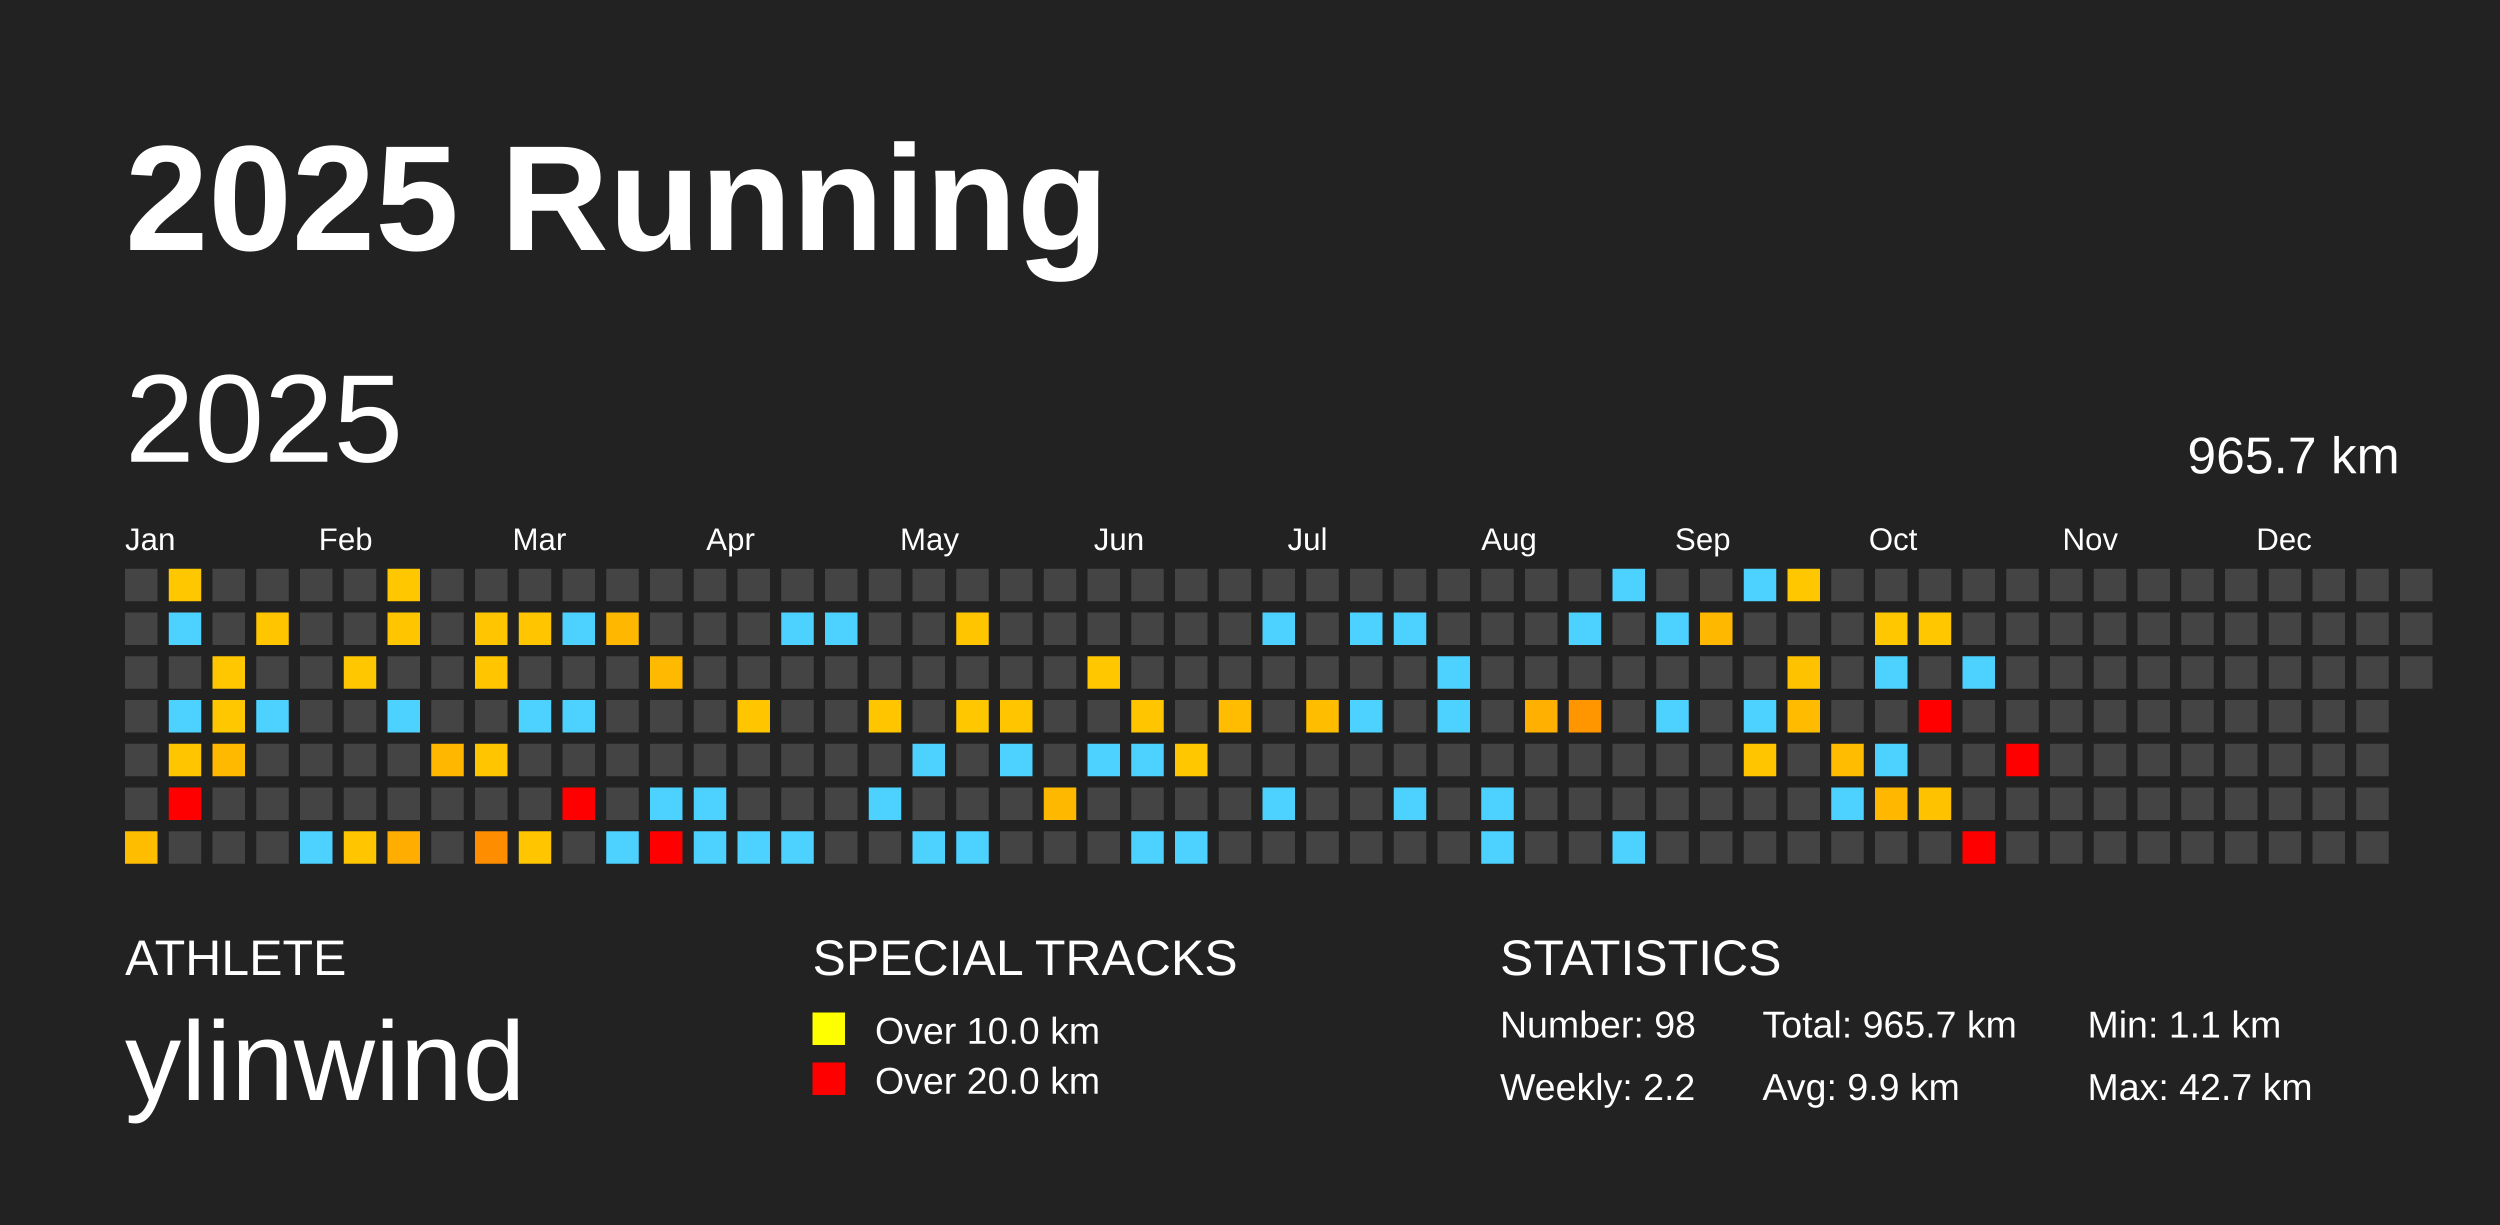
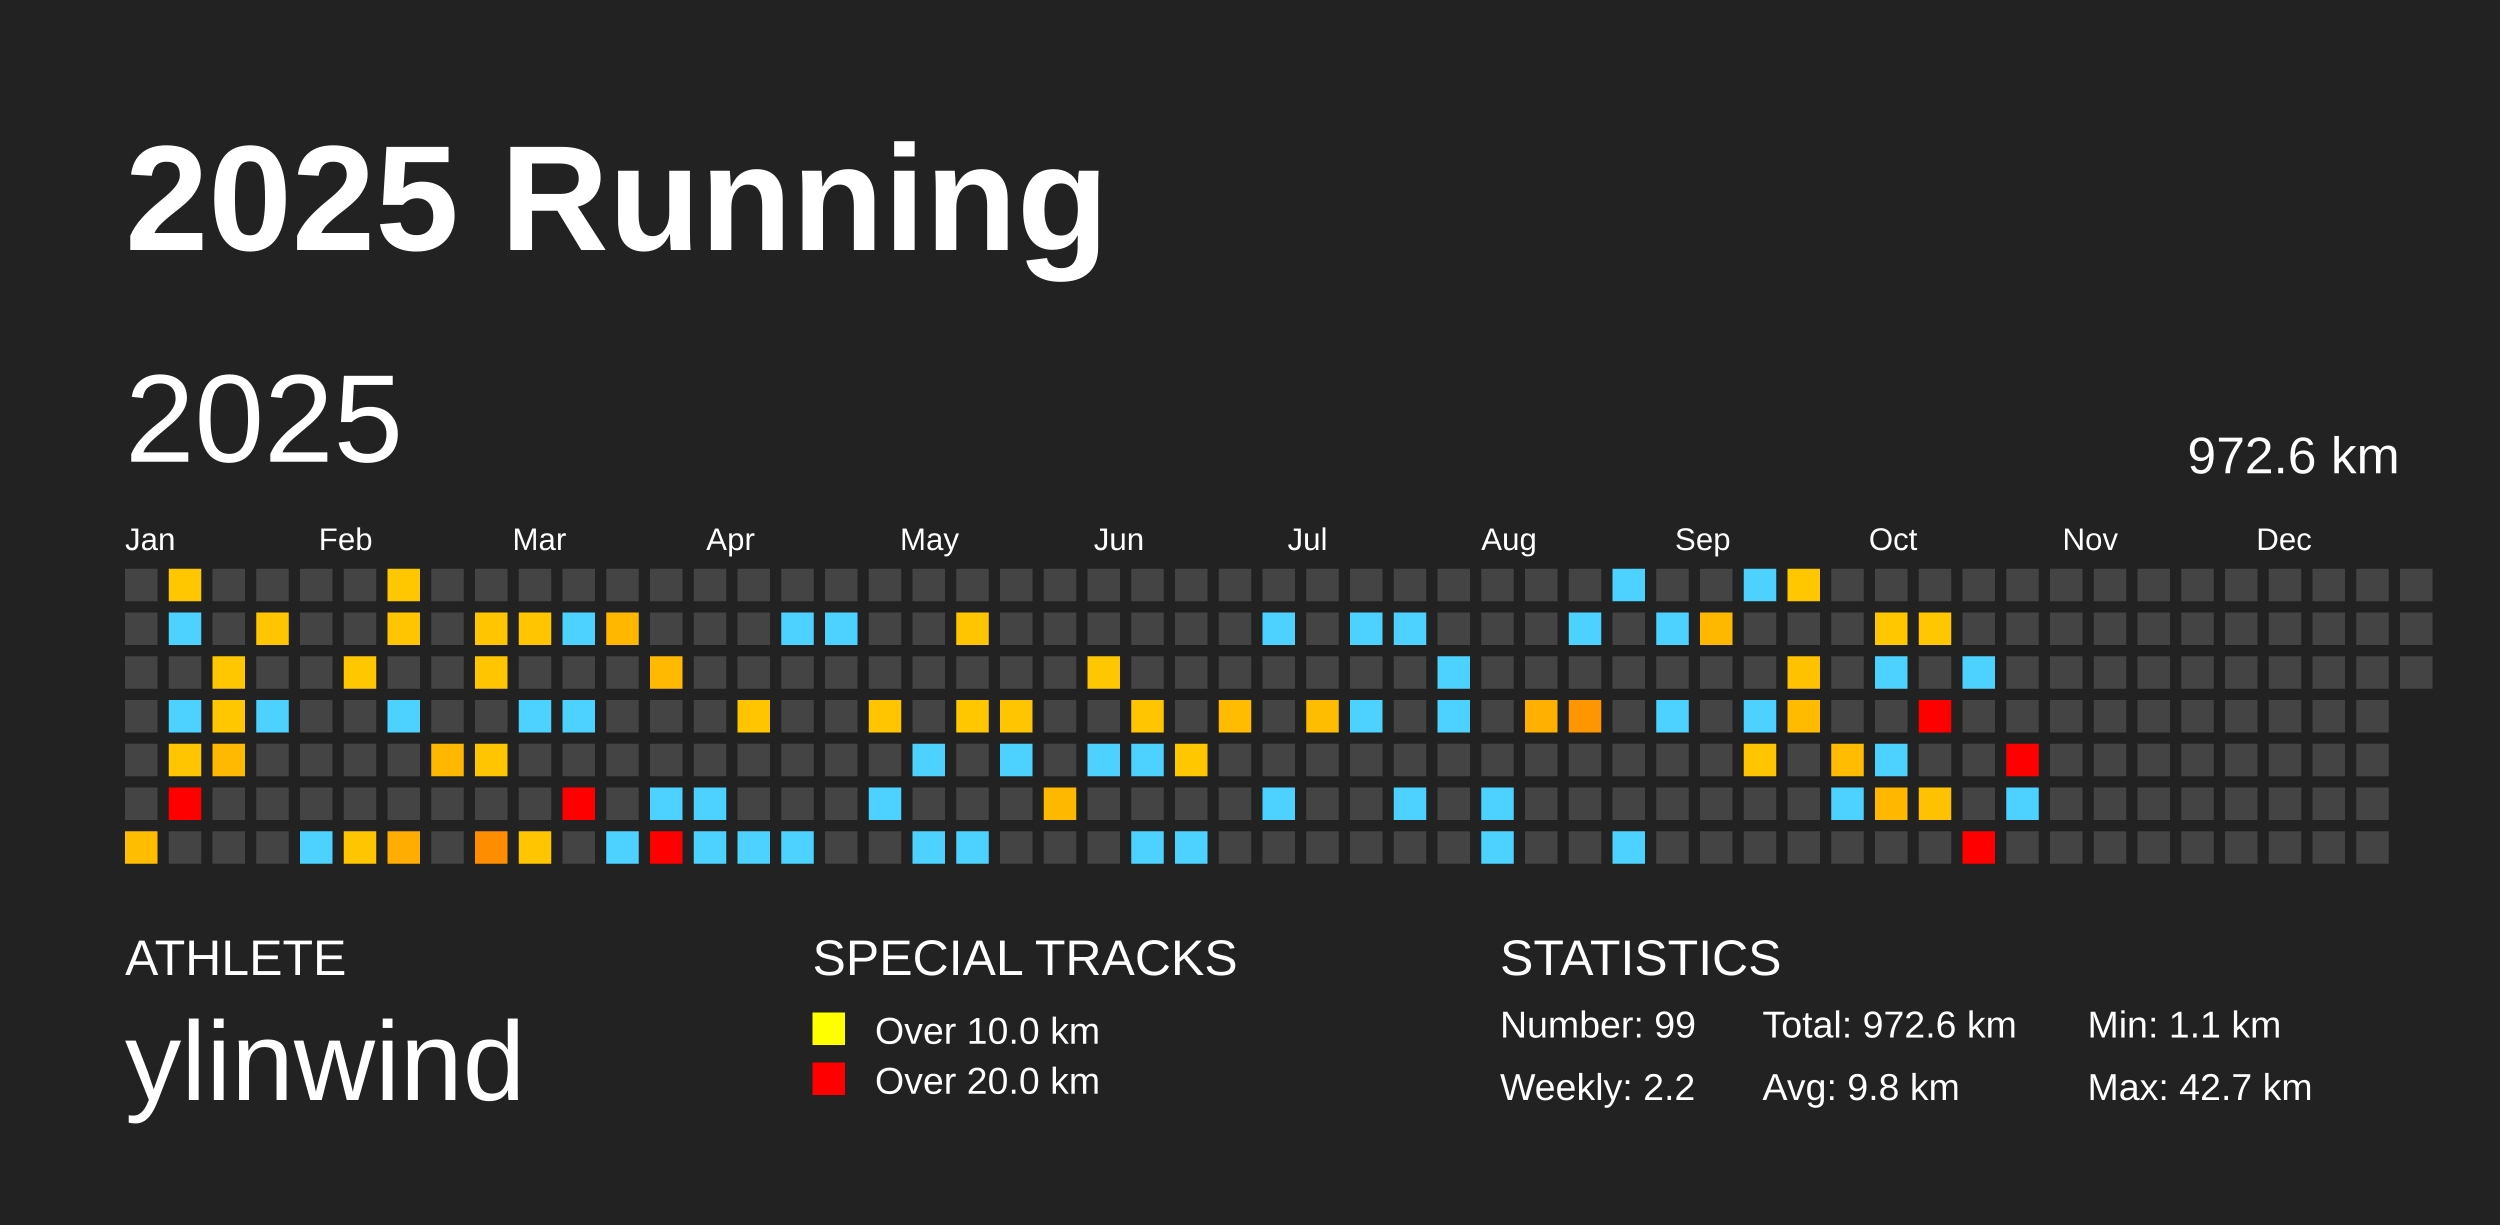
<svg xmlns="http://www.w3.org/2000/svg" baseProfile="full" height="98mm" version="1.1" viewBox="0,0,200,98" width="200mm">
  <defs />
  <rect fill="#222222" height="98" width="200" x="0" y="0" />
  <text fill="#FFFFFF" style="font-size:12px; font-family:Arial; font-weight:bold;" x="10" y="20">2025 Running</text>
  <text fill="#FFFFFF" style="font-size:4px; font-family:Arial" x="10" y="78">ATHLETE</text>
  <text fill="#FFFFFF" style="font-size:9px; font-family:Arial" x="10" y="88">ylinwind</text>
  <text fill="#FFFFFF" style="font-size:4px; font-family:Arial" x="65" y="78">SPECIAL TRACKS</text>
  <rect fill="yellow" height="2.6" width="2.6" x="65" y="81" />
  <text fill="#FFFFFF" style="font-size:3px; font-family:Arial" x="70" y="83.5">Over 10.0 km</text>
  <rect fill="red" height="2.6" width="2.6" x="65" y="85" />
  <text fill="#FFFFFF" style="font-size:3px; font-family:Arial" x="70" y="87.5">Over 20.0 km</text>
  <text fill="#FFFFFF" style="font-size:4px; font-family:Arial" x="120" y="78">STATISTICS</text>
-   <text fill="#FFFFFF" style="font-size:3px; font-family:Arial" x="120" y="83">Number: 98</text>
+   <text fill="#FFFFFF" style="font-size:3px; font-family:Arial" x="120" y="83">Number: 99</text>
  <text fill="#FFFFFF" style="font-size:3px; font-family:Arial" x="120" y="88">Weekly: 2.2</text>
-   <text fill="#FFFFFF" style="font-size:3px; font-family:Arial" x="141" y="83">Total: 965.7 km</text>
-   <text fill="#FFFFFF" style="font-size:3px; font-family:Arial" x="141" y="88">Avg: 9.9 km</text>
+   <text fill="#FFFFFF" style="font-size:3px; font-family:Arial" x="141" y="83">Total: 972.6 km</text>
+   <text fill="#FFFFFF" style="font-size:3px; font-family:Arial" x="141" y="88">Avg: 9.8 km</text>
  <text fill="#FFFFFF" style="font-size:3px; font-family:Arial" x="167" y="83">Min: 1.1 km</text>
  <text fill="#FFFFFF" style="font-size:3px; font-family:Arial" x="167" y="88">Max: 42.7 km</text>
  <text dominant-baseline="hanging" fill="#FFFFFF" style="font-size:10.0px; font-family:Arial;" x="10" y="30">2025</text>
-   <text dominant-baseline="hanging" fill="#FFFFFF" style="font-size:4.125px; font-family:Arial;" x="175" y="35">965.7 km</text>
+   <text dominant-baseline="hanging" fill="#FFFFFF" style="font-size:4.125px; font-family:Arial;" x="175" y="35">972.6 km</text>
  <text fill="#FFFFFF" style="font-size:2.5px; font-family:Arial" x="10.0" y="44">Jan</text>
  <text fill="#FFFFFF" style="font-size:2.5px; font-family:Arial" x="25.5" y="44">Feb</text>
  <text fill="#FFFFFF" style="font-size:2.5px; font-family:Arial" x="41.0" y="44">Mar</text>
  <text fill="#FFFFFF" style="font-size:2.5px; font-family:Arial" x="56.5" y="44">Apr</text>
  <text fill="#FFFFFF" style="font-size:2.5px; font-family:Arial" x="72.0" y="44">May</text>
  <text fill="#FFFFFF" style="font-size:2.5px; font-family:Arial" x="87.5" y="44">Jun</text>
  <text fill="#FFFFFF" style="font-size:2.5px; font-family:Arial" x="103.0" y="44">Jul</text>
  <text fill="#FFFFFF" style="font-size:2.5px; font-family:Arial" x="118.5" y="44">Aug</text>
  <text fill="#FFFFFF" style="font-size:2.5px; font-family:Arial" x="134.0" y="44">Sep</text>
  <text fill="#FFFFFF" style="font-size:2.5px; font-family:Arial" x="149.5" y="44">Oct</text>
  <text fill="#FFFFFF" style="font-size:2.5px; font-family:Arial" x="165.0" y="44">Nov</text>
  <text fill="#FFFFFF" style="font-size:2.5px; font-family:Arial" x="180.5" y="44">Dec</text>
  <rect fill="#444444" height="2.6" width="2.6" x="10.0" y="45.5" />
  <rect fill="#444444" height="2.6" width="2.6" x="10.0" y="49.0" />
  <rect fill="#444444" height="2.6" width="2.6" x="10.0" y="52.5" />
  <rect fill="#444444" height="2.6" width="2.6" x="10.0" y="56.0" />
  <rect fill="#444444" height="2.6" width="2.6" x="10.0" y="59.5" />
  <rect fill="#444444" height="2.6" width="2.6" x="10.0" y="63.0" />
  <rect fill="#ffbd00" height="2.6" width="2.6" x="10.0" y="66.5" />
  <rect fill="#ffc700" height="2.6" width="2.6" x="13.5" y="45.5" />
  <rect fill="#4dd2ff" height="2.6" width="2.6" x="13.5" y="49.0" />
  <rect fill="#444444" height="2.6" width="2.6" x="13.5" y="52.5" />
  <rect fill="#4dd2ff" height="2.6" width="2.6" x="13.5" y="56.0" />
  <rect fill="#ffc600" height="2.6" width="2.6" x="13.5" y="59.5" />
  <rect fill="red" height="2.6" width="2.6" x="13.5" y="63.0" />
  <rect fill="#444444" height="2.6" width="2.6" x="13.5" y="66.5" />
  <rect fill="#444444" height="2.6" width="2.6" x="17.0" y="45.5" />
  <rect fill="#444444" height="2.6" width="2.6" x="17.0" y="49.0" />
  <rect fill="#ffc700" height="2.6" width="2.6" x="17.0" y="52.5" />
  <rect fill="#ffc700" height="2.6" width="2.6" x="17.0" y="56.0" />
  <rect fill="#ffba00" height="2.6" width="2.6" x="17.0" y="59.5" />
  <rect fill="#444444" height="2.6" width="2.6" x="17.0" y="63.0" />
  <rect fill="#444444" height="2.6" width="2.6" x="17.0" y="66.5" />
  <rect fill="#444444" height="2.6" width="2.6" x="20.5" y="45.5" />
  <rect fill="#ffc600" height="2.6" width="2.6" x="20.5" y="49.0" />
  <rect fill="#444444" height="2.6" width="2.6" x="20.5" y="52.5" />
  <rect fill="#4dd2ff" height="2.6" width="2.6" x="20.5" y="56.0" />
  <rect fill="#444444" height="2.6" width="2.6" x="20.5" y="59.5" />
  <rect fill="#444444" height="2.6" width="2.6" x="20.5" y="63.0" />
  <rect fill="#444444" height="2.6" width="2.6" x="20.5" y="66.5" />
  <rect fill="#444444" height="2.6" width="2.6" x="24.0" y="45.5" />
  <rect fill="#444444" height="2.6" width="2.6" x="24.0" y="49.0" />
  <rect fill="#444444" height="2.6" width="2.6" x="24.0" y="52.5" />
  <rect fill="#444444" height="2.6" width="2.6" x="24.0" y="56.0" />
  <rect fill="#444444" height="2.6" width="2.6" x="24.0" y="59.5" />
  <rect fill="#444444" height="2.6" width="2.6" x="24.0" y="63.0" />
  <rect fill="#4dd2ff" height="2.6" width="2.6" x="24.0" y="66.5" />
  <rect fill="#444444" height="2.6" width="2.6" x="27.5" y="45.5" />
  <rect fill="#444444" height="2.6" width="2.6" x="27.5" y="49.0" />
  <rect fill="#ffc700" height="2.6" width="2.6" x="27.5" y="52.5" />
  <rect fill="#444444" height="2.6" width="2.6" x="27.5" y="56.0" />
  <rect fill="#444444" height="2.6" width="2.6" x="27.5" y="59.5" />
  <rect fill="#444444" height="2.6" width="2.6" x="27.5" y="63.0" />
  <rect fill="#ffc600" height="2.6" width="2.6" x="27.5" y="66.5" />
  <rect fill="#ffc700" height="2.6" width="2.6" x="31.0" y="45.5" />
  <rect fill="#ffc600" height="2.6" width="2.6" x="31.0" y="49.0" />
  <rect fill="#444444" height="2.6" width="2.6" x="31.0" y="52.5" />
  <rect fill="#4dd2ff" height="2.6" width="2.6" x="31.0" y="56.0" />
  <rect fill="#444444" height="2.6" width="2.6" x="31.0" y="59.5" />
  <rect fill="#444444" height="2.6" width="2.6" x="31.0" y="63.0" />
  <rect fill="#ffad00" height="2.6" width="2.6" x="31.0" y="66.5" />
  <rect fill="#444444" height="2.6" width="2.6" x="34.5" y="45.5" />
  <rect fill="#444444" height="2.6" width="2.6" x="34.5" y="49.0" />
  <rect fill="#444444" height="2.6" width="2.6" x="34.5" y="52.5" />
  <rect fill="#444444" height="2.6" width="2.6" x="34.5" y="56.0" />
  <rect fill="#ffb700" height="2.6" width="2.6" x="34.5" y="59.5" />
  <rect fill="#444444" height="2.6" width="2.6" x="34.5" y="63.0" />
  <rect fill="#444444" height="2.6" width="2.6" x="34.5" y="66.5" />
  <rect fill="#444444" height="2.6" width="2.6" x="38.0" y="45.5" />
  <rect fill="#ffc500" height="2.6" width="2.6" x="38.0" y="49.0" />
  <rect fill="#ffc600" height="2.6" width="2.6" x="38.0" y="52.5" />
  <rect fill="#444444" height="2.6" width="2.6" x="38.0" y="56.0" />
  <rect fill="#ffc600" height="2.6" width="2.6" x="38.0" y="59.5" />
  <rect fill="#444444" height="2.6" width="2.6" x="38.0" y="63.0" />
  <rect fill="#ff8d00" height="2.6" width="2.6" x="38.0" y="66.5" />
  <rect fill="#444444" height="2.6" width="2.6" x="41.5" y="45.5" />
  <rect fill="#ffc600" height="2.6" width="2.6" x="41.5" y="49.0" />
  <rect fill="#444444" height="2.6" width="2.6" x="41.5" y="52.5" />
  <rect fill="#4dd2ff" height="2.6" width="2.6" x="41.5" y="56.0" />
  <rect fill="#444444" height="2.6" width="2.6" x="41.5" y="59.5" />
  <rect fill="#444444" height="2.6" width="2.6" x="41.5" y="63.0" />
  <rect fill="#ffc600" height="2.6" width="2.6" x="41.5" y="66.5" />
  <rect fill="#444444" height="2.6" width="2.6" x="45.0" y="45.5" />
  <rect fill="#4dd2ff" height="2.6" width="2.6" x="45.0" y="49.0" />
  <rect fill="#444444" height="2.6" width="2.6" x="45.0" y="52.5" />
  <rect fill="#4dd2ff" height="2.6" width="2.6" x="45.0" y="56.0" />
  <rect fill="#444444" height="2.6" width="2.6" x="45.0" y="59.5" />
  <rect fill="red" height="2.6" width="2.6" x="45.0" y="63.0" />
  <rect fill="#444444" height="2.6" width="2.6" x="45.0" y="66.5" />
  <rect fill="#444444" height="2.6" width="2.6" x="48.5" y="45.5" />
  <rect fill="#ffb700" height="2.6" width="2.6" x="48.5" y="49.0" />
  <rect fill="#444444" height="2.6" width="2.6" x="48.5" y="52.5" />
  <rect fill="#444444" height="2.6" width="2.6" x="48.5" y="56.0" />
  <rect fill="#444444" height="2.6" width="2.6" x="48.5" y="59.5" />
  <rect fill="#444444" height="2.6" width="2.6" x="48.5" y="63.0" />
  <rect fill="#4dd2ff" height="2.6" width="2.6" x="48.5" y="66.5" />
  <rect fill="#444444" height="2.6" width="2.6" x="52.0" y="45.5" />
  <rect fill="#444444" height="2.6" width="2.6" x="52.0" y="49.0" />
  <rect fill="#ffb900" height="2.6" width="2.6" x="52.0" y="52.5" />
  <rect fill="#444444" height="2.6" width="2.6" x="52.0" y="56.0" />
  <rect fill="#444444" height="2.6" width="2.6" x="52.0" y="59.5" />
  <rect fill="#4dd2ff" height="2.6" width="2.6" x="52.0" y="63.0" />
  <rect fill="red" height="2.6" width="2.6" x="52.0" y="66.5" />
  <rect fill="#444444" height="2.6" width="2.6" x="55.5" y="45.5" />
  <rect fill="#444444" height="2.6" width="2.6" x="55.5" y="49.0" />
  <rect fill="#444444" height="2.6" width="2.6" x="55.5" y="52.5" />
  <rect fill="#444444" height="2.6" width="2.6" x="55.5" y="56.0" />
  <rect fill="#444444" height="2.6" width="2.6" x="55.5" y="59.5" />
  <rect fill="#4dd2ff" height="2.6" width="2.6" x="55.5" y="63.0" />
  <rect fill="#4dd2ff" height="2.6" width="2.6" x="55.5" y="66.5" />
  <rect fill="#444444" height="2.6" width="2.6" x="59.0" y="45.5" />
  <rect fill="#444444" height="2.6" width="2.6" x="59.0" y="49.0" />
  <rect fill="#444444" height="2.6" width="2.6" x="59.0" y="52.5" />
  <rect fill="#ffc600" height="2.6" width="2.6" x="59.0" y="56.0" />
  <rect fill="#444444" height="2.6" width="2.6" x="59.0" y="59.5" />
  <rect fill="#444444" height="2.6" width="2.6" x="59.0" y="63.0" />
  <rect fill="#4dd2ff" height="2.6" width="2.6" x="59.0" y="66.5" />
  <rect fill="#444444" height="2.6" width="2.6" x="62.5" y="45.5" />
  <rect fill="#4dd2ff" height="2.6" width="2.6" x="62.5" y="49.0" />
  <rect fill="#444444" height="2.6" width="2.6" x="62.5" y="52.5" />
  <rect fill="#444444" height="2.6" width="2.6" x="62.5" y="56.0" />
  <rect fill="#444444" height="2.6" width="2.6" x="62.5" y="59.5" />
  <rect fill="#444444" height="2.6" width="2.6" x="62.5" y="63.0" />
  <rect fill="#4dd2ff" height="2.6" width="2.6" x="62.5" y="66.5" />
  <rect fill="#444444" height="2.6" width="2.6" x="66.0" y="45.5" />
  <rect fill="#4dd2ff" height="2.6" width="2.6" x="66.0" y="49.0" />
  <rect fill="#444444" height="2.6" width="2.6" x="66.0" y="52.5" />
  <rect fill="#444444" height="2.6" width="2.6" x="66.0" y="56.0" />
  <rect fill="#444444" height="2.6" width="2.6" x="66.0" y="59.5" />
  <rect fill="#444444" height="2.6" width="2.6" x="66.0" y="63.0" />
  <rect fill="#444444" height="2.6" width="2.6" x="66.0" y="66.5" />
  <rect fill="#444444" height="2.6" width="2.6" x="69.5" y="45.5" />
  <rect fill="#444444" height="2.6" width="2.6" x="69.5" y="49.0" />
  <rect fill="#444444" height="2.6" width="2.6" x="69.5" y="52.5" />
  <rect fill="#ffc600" height="2.6" width="2.6" x="69.5" y="56.0" />
  <rect fill="#444444" height="2.6" width="2.6" x="69.5" y="59.5" />
  <rect fill="#4dd2ff" height="2.6" width="2.6" x="69.5" y="63.0" />
  <rect fill="#444444" height="2.6" width="2.6" x="69.5" y="66.5" />
  <rect fill="#444444" height="2.6" width="2.6" x="73.0" y="45.5" />
  <rect fill="#444444" height="2.6" width="2.6" x="73.0" y="49.0" />
  <rect fill="#444444" height="2.6" width="2.6" x="73.0" y="52.5" />
  <rect fill="#444444" height="2.6" width="2.6" x="73.0" y="56.0" />
  <rect fill="#4dd2ff" height="2.6" width="2.6" x="73.0" y="59.5" />
  <rect fill="#444444" height="2.6" width="2.6" x="73.0" y="63.0" />
  <rect fill="#4dd2ff" height="2.6" width="2.6" x="73.0" y="66.5" />
  <rect fill="#444444" height="2.6" width="2.6" x="76.5" y="45.5" />
  <rect fill="#ffc600" height="2.6" width="2.6" x="76.5" y="49.0" />
  <rect fill="#444444" height="2.6" width="2.6" x="76.5" y="52.5" />
  <rect fill="#ffc700" height="2.6" width="2.6" x="76.5" y="56.0" />
  <rect fill="#444444" height="2.6" width="2.6" x="76.5" y="59.5" />
  <rect fill="#444444" height="2.6" width="2.6" x="76.5" y="63.0" />
  <rect fill="#4dd2ff" height="2.6" width="2.6" x="76.5" y="66.5" />
  <rect fill="#444444" height="2.6" width="2.6" x="80.0" y="45.5" />
  <rect fill="#444444" height="2.6" width="2.6" x="80.0" y="49.0" />
  <rect fill="#444444" height="2.6" width="2.6" x="80.0" y="52.5" />
  <rect fill="#ffc600" height="2.6" width="2.6" x="80.0" y="56.0" />
  <rect fill="#4dd2ff" height="2.6" width="2.6" x="80.0" y="59.5" />
  <rect fill="#444444" height="2.6" width="2.6" x="80.0" y="63.0" />
  <rect fill="#444444" height="2.6" width="2.6" x="80.0" y="66.5" />
  <rect fill="#444444" height="2.6" width="2.6" x="83.5" y="45.5" />
  <rect fill="#444444" height="2.6" width="2.6" x="83.5" y="49.0" />
  <rect fill="#444444" height="2.6" width="2.6" x="83.5" y="52.5" />
  <rect fill="#444444" height="2.6" width="2.6" x="83.5" y="56.0" />
  <rect fill="#444444" height="2.6" width="2.6" x="83.5" y="59.5" />
  <rect fill="#ffb800" height="2.6" width="2.6" x="83.5" y="63.0" />
  <rect fill="#444444" height="2.6" width="2.6" x="83.5" y="66.5" />
  <rect fill="#444444" height="2.6" width="2.6" x="87.0" y="45.5" />
  <rect fill="#444444" height="2.6" width="2.6" x="87.0" y="49.0" />
  <rect fill="#ffc700" height="2.6" width="2.6" x="87.0" y="52.5" />
  <rect fill="#444444" height="2.6" width="2.6" x="87.0" y="56.0" />
  <rect fill="#4dd2ff" height="2.6" width="2.6" x="87.0" y="59.5" />
  <rect fill="#444444" height="2.6" width="2.6" x="87.0" y="63.0" />
  <rect fill="#444444" height="2.6" width="2.6" x="87.0" y="66.5" />
  <rect fill="#444444" height="2.6" width="2.6" x="90.5" y="45.5" />
  <rect fill="#444444" height="2.6" width="2.6" x="90.5" y="49.0" />
  <rect fill="#444444" height="2.6" width="2.6" x="90.5" y="52.5" />
  <rect fill="#ffc600" height="2.6" width="2.6" x="90.5" y="56.0" />
  <rect fill="#4dd2ff" height="2.6" width="2.6" x="90.5" y="59.5" />
  <rect fill="#444444" height="2.6" width="2.6" x="90.5" y="63.0" />
  <rect fill="#4dd2ff" height="2.6" width="2.6" x="90.5" y="66.5" />
  <rect fill="#444444" height="2.6" width="2.6" x="94.0" y="45.5" />
  <rect fill="#444444" height="2.6" width="2.6" x="94.0" y="49.0" />
  <rect fill="#444444" height="2.6" width="2.6" x="94.0" y="52.5" />
  <rect fill="#444444" height="2.6" width="2.6" x="94.0" y="56.0" />
  <rect fill="#ffc700" height="2.6" width="2.6" x="94.0" y="59.5" />
  <rect fill="#444444" height="2.6" width="2.6" x="94.0" y="63.0" />
  <rect fill="#4dd2ff" height="2.6" width="2.6" x="94.0" y="66.5" />
  <rect fill="#444444" height="2.6" width="2.6" x="97.5" y="45.5" />
  <rect fill="#444444" height="2.6" width="2.6" x="97.5" y="49.0" />
  <rect fill="#444444" height="2.6" width="2.6" x="97.5" y="52.5" />
  <rect fill="#ffbc00" height="2.6" width="2.6" x="97.5" y="56.0" />
  <rect fill="#444444" height="2.6" width="2.6" x="97.5" y="59.5" />
  <rect fill="#444444" height="2.6" width="2.6" x="97.5" y="63.0" />
  <rect fill="#444444" height="2.6" width="2.6" x="97.5" y="66.5" />
  <rect fill="#444444" height="2.6" width="2.6" x="101.0" y="45.5" />
  <rect fill="#4dd2ff" height="2.6" width="2.6" x="101.0" y="49.0" />
  <rect fill="#444444" height="2.6" width="2.6" x="101.0" y="52.5" />
  <rect fill="#444444" height="2.6" width="2.6" x="101.0" y="56.0" />
  <rect fill="#444444" height="2.6" width="2.6" x="101.0" y="59.5" />
  <rect fill="#4dd2ff" height="2.6" width="2.6" x="101.0" y="63.0" />
  <rect fill="#444444" height="2.6" width="2.6" x="101.0" y="66.5" />
  <rect fill="#444444" height="2.6" width="2.6" x="104.5" y="45.5" />
  <rect fill="#444444" height="2.6" width="2.6" x="104.5" y="49.0" />
  <rect fill="#444444" height="2.6" width="2.6" x="104.5" y="52.5" />
  <rect fill="#ffbd00" height="2.6" width="2.6" x="104.5" y="56.0" />
  <rect fill="#444444" height="2.6" width="2.6" x="104.5" y="59.5" />
  <rect fill="#444444" height="2.6" width="2.6" x="104.5" y="63.0" />
  <rect fill="#444444" height="2.6" width="2.6" x="104.5" y="66.5" />
  <rect fill="#444444" height="2.6" width="2.6" x="108.0" y="45.5" />
  <rect fill="#4dd2ff" height="2.6" width="2.6" x="108.0" y="49.0" />
  <rect fill="#444444" height="2.6" width="2.6" x="108.0" y="52.5" />
  <rect fill="#4dd2ff" height="2.6" width="2.6" x="108.0" y="56.0" />
  <rect fill="#444444" height="2.6" width="2.6" x="108.0" y="59.5" />
  <rect fill="#444444" height="2.6" width="2.6" x="108.0" y="63.0" />
  <rect fill="#444444" height="2.6" width="2.6" x="108.0" y="66.5" />
  <rect fill="#444444" height="2.6" width="2.6" x="111.5" y="45.5" />
  <rect fill="#4dd2ff" height="2.6" width="2.6" x="111.5" y="49.0" />
  <rect fill="#444444" height="2.6" width="2.6" x="111.5" y="52.5" />
  <rect fill="#444444" height="2.6" width="2.6" x="111.5" y="56.0" />
  <rect fill="#444444" height="2.6" width="2.6" x="111.5" y="59.5" />
  <rect fill="#4dd2ff" height="2.6" width="2.6" x="111.5" y="63.0" />
  <rect fill="#444444" height="2.6" width="2.6" x="111.5" y="66.5" />
  <rect fill="#444444" height="2.6" width="2.6" x="115.0" y="45.5" />
  <rect fill="#444444" height="2.6" width="2.6" x="115.0" y="49.0" />
  <rect fill="#4dd2ff" height="2.6" width="2.6" x="115.0" y="52.5" />
  <rect fill="#4dd2ff" height="2.6" width="2.6" x="115.0" y="56.0" />
  <rect fill="#444444" height="2.6" width="2.6" x="115.0" y="59.5" />
  <rect fill="#444444" height="2.6" width="2.6" x="115.0" y="63.0" />
  <rect fill="#444444" height="2.6" width="2.6" x="115.0" y="66.5" />
  <rect fill="#444444" height="2.6" width="2.6" x="118.5" y="45.5" />
  <rect fill="#444444" height="2.6" width="2.6" x="118.5" y="49.0" />
  <rect fill="#444444" height="2.6" width="2.6" x="118.5" y="52.5" />
  <rect fill="#444444" height="2.6" width="2.6" x="118.5" y="56.0" />
  <rect fill="#444444" height="2.6" width="2.6" x="118.5" y="59.5" />
  <rect fill="#4dd2ff" height="2.6" width="2.6" x="118.5" y="63.0" />
  <rect fill="#4dd2ff" height="2.6" width="2.6" x="118.5" y="66.5" />
  <rect fill="#444444" height="2.6" width="2.6" x="122.0" y="45.5" />
  <rect fill="#444444" height="2.6" width="2.6" x="122.0" y="49.0" />
  <rect fill="#444444" height="2.6" width="2.6" x="122.0" y="52.5" />
  <rect fill="#ffb000" height="2.6" width="2.6" x="122.0" y="56.0" />
  <rect fill="#444444" height="2.6" width="2.6" x="122.0" y="59.5" />
  <rect fill="#444444" height="2.6" width="2.6" x="122.0" y="63.0" />
  <rect fill="#444444" height="2.6" width="2.6" x="122.0" y="66.5" />
  <rect fill="#444444" height="2.6" width="2.6" x="125.5" y="45.5" />
  <rect fill="#4dd2ff" height="2.6" width="2.6" x="125.5" y="49.0" />
  <rect fill="#444444" height="2.6" width="2.6" x="125.5" y="52.5" />
  <rect fill="#ff9600" height="2.6" width="2.6" x="125.5" y="56.0" />
  <rect fill="#444444" height="2.6" width="2.6" x="125.5" y="59.5" />
  <rect fill="#444444" height="2.6" width="2.6" x="125.5" y="63.0" />
  <rect fill="#444444" height="2.6" width="2.6" x="125.5" y="66.5" />
  <rect fill="#4dd2ff" height="2.6" width="2.6" x="129.0" y="45.5" />
  <rect fill="#444444" height="2.6" width="2.6" x="129.0" y="49.0" />
  <rect fill="#444444" height="2.6" width="2.6" x="129.0" y="52.5" />
  <rect fill="#444444" height="2.6" width="2.6" x="129.0" y="56.0" />
  <rect fill="#444444" height="2.6" width="2.6" x="129.0" y="59.5" />
  <rect fill="#444444" height="2.6" width="2.6" x="129.0" y="63.0" />
  <rect fill="#4dd2ff" height="2.6" width="2.6" x="129.0" y="66.5" />
  <rect fill="#444444" height="2.6" width="2.6" x="132.5" y="45.5" />
  <rect fill="#4dd2ff" height="2.6" width="2.6" x="132.5" y="49.0" />
  <rect fill="#444444" height="2.6" width="2.6" x="132.5" y="52.5" />
  <rect fill="#4dd2ff" height="2.6" width="2.6" x="132.5" y="56.0" />
  <rect fill="#444444" height="2.6" width="2.6" x="132.5" y="59.5" />
  <rect fill="#444444" height="2.6" width="2.6" x="132.5" y="63.0" />
  <rect fill="#444444" height="2.6" width="2.6" x="132.5" y="66.5" />
  <rect fill="#444444" height="2.6" width="2.6" x="136.0" y="45.5" />
  <rect fill="#ffb800" height="2.6" width="2.6" x="136.0" y="49.0" />
  <rect fill="#444444" height="2.6" width="2.6" x="136.0" y="52.5" />
  <rect fill="#444444" height="2.6" width="2.6" x="136.0" y="56.0" />
  <rect fill="#444444" height="2.6" width="2.6" x="136.0" y="59.5" />
  <rect fill="#444444" height="2.6" width="2.6" x="136.0" y="63.0" />
  <rect fill="#444444" height="2.6" width="2.6" x="136.0" y="66.5" />
  <rect fill="#4dd2ff" height="2.6" width="2.6" x="139.5" y="45.5" />
  <rect fill="#444444" height="2.6" width="2.6" x="139.5" y="49.0" />
  <rect fill="#444444" height="2.6" width="2.6" x="139.5" y="52.5" />
  <rect fill="#4dd2ff" height="2.6" width="2.6" x="139.5" y="56.0" />
  <rect fill="#ffc600" height="2.6" width="2.6" x="139.5" y="59.5" />
  <rect fill="#444444" height="2.6" width="2.6" x="139.5" y="63.0" />
  <rect fill="#444444" height="2.6" width="2.6" x="139.5" y="66.5" />
  <rect fill="#ffc700" height="2.6" width="2.6" x="143.0" y="45.5" />
  <rect fill="#444444" height="2.6" width="2.6" x="143.0" y="49.0" />
  <rect fill="#ffc200" height="2.6" width="2.6" x="143.0" y="52.5" />
  <rect fill="#ffbb00" height="2.6" width="2.6" x="143.0" y="56.0" />
  <rect fill="#444444" height="2.6" width="2.6" x="143.0" y="59.5" />
  <rect fill="#444444" height="2.6" width="2.6" x="143.0" y="63.0" />
  <rect fill="#444444" height="2.6" width="2.6" x="143.0" y="66.5" />
  <rect fill="#444444" height="2.6" width="2.6" x="146.5" y="45.5" />
  <rect fill="#444444" height="2.6" width="2.6" x="146.5" y="49.0" />
  <rect fill="#444444" height="2.6" width="2.6" x="146.5" y="52.5" />
  <rect fill="#444444" height="2.6" width="2.6" x="146.5" y="56.0" />
  <rect fill="#ffbc00" height="2.6" width="2.6" x="146.5" y="59.5" />
  <rect fill="#4dd2ff" height="2.6" width="2.6" x="146.5" y="63.0" />
  <rect fill="#444444" height="2.6" width="2.6" x="146.5" y="66.5" />
  <rect fill="#444444" height="2.6" width="2.6" x="150.0" y="45.5" />
  <rect fill="#ffc700" height="2.6" width="2.6" x="150.0" y="49.0" />
  <rect fill="#4dd2ff" height="2.6" width="2.6" x="150.0" y="52.5" />
  <rect fill="#444444" height="2.6" width="2.6" x="150.0" y="56.0" />
  <rect fill="#4dd2ff" height="2.6" width="2.6" x="150.0" y="59.5" />
  <rect fill="#ffb700" height="2.6" width="2.6" x="150.0" y="63.0" />
  <rect fill="#444444" height="2.6" width="2.6" x="150.0" y="66.5" />
  <rect fill="#444444" height="2.6" width="2.6" x="153.5" y="45.5" />
  <rect fill="#ffc700" height="2.6" width="2.6" x="153.5" y="49.0" />
  <rect fill="#444444" height="2.6" width="2.6" x="153.5" y="52.5" />
  <rect fill="red" height="2.6" width="2.6" x="153.5" y="56.0" />
  <rect fill="#444444" height="2.6" width="2.6" x="153.5" y="59.5" />
  <rect fill="#ffc200" height="2.6" width="2.6" x="153.5" y="63.0" />
  <rect fill="#444444" height="2.6" width="2.6" x="153.5" y="66.5" />
  <rect fill="#444444" height="2.6" width="2.6" x="157.0" y="45.5" />
  <rect fill="#444444" height="2.6" width="2.6" x="157.0" y="49.0" />
  <rect fill="#4dd2ff" height="2.6" width="2.6" x="157.0" y="52.5" />
  <rect fill="#444444" height="2.6" width="2.6" x="157.0" y="56.0" />
  <rect fill="#444444" height="2.6" width="2.6" x="157.0" y="59.5" />
  <rect fill="#444444" height="2.6" width="2.6" x="157.0" y="63.0" />
  <rect fill="red" height="2.6" width="2.6" x="157.0" y="66.5" />
  <rect fill="#444444" height="2.6" width="2.6" x="160.5" y="45.5" />
  <rect fill="#444444" height="2.6" width="2.6" x="160.5" y="49.0" />
  <rect fill="#444444" height="2.6" width="2.6" x="160.5" y="52.5" />
  <rect fill="#444444" height="2.6" width="2.6" x="160.5" y="56.0" />
  <rect fill="red" height="2.6" width="2.6" x="160.5" y="59.5" />
-   <rect fill="#444444" height="2.6" width="2.6" x="160.5" y="63.0" />
+   <rect fill="#4dd2ff" height="2.6" width="2.6" x="160.5" y="63.0" />
  <rect fill="#444444" height="2.6" width="2.6" x="160.5" y="66.5" />
  <rect fill="#444444" height="2.6" width="2.6" x="164.0" y="45.5" />
  <rect fill="#444444" height="2.6" width="2.6" x="164.0" y="49.0" />
  <rect fill="#444444" height="2.6" width="2.6" x="164.0" y="52.5" />
  <rect fill="#444444" height="2.6" width="2.6" x="164.0" y="56.0" />
  <rect fill="#444444" height="2.6" width="2.6" x="164.0" y="59.5" />
  <rect fill="#444444" height="2.6" width="2.6" x="164.0" y="63.0" />
  <rect fill="#444444" height="2.6" width="2.6" x="164.0" y="66.5" />
  <rect fill="#444444" height="2.6" width="2.6" x="167.5" y="45.5" />
  <rect fill="#444444" height="2.6" width="2.6" x="167.5" y="49.0" />
  <rect fill="#444444" height="2.6" width="2.6" x="167.5" y="52.5" />
  <rect fill="#444444" height="2.6" width="2.6" x="167.5" y="56.0" />
  <rect fill="#444444" height="2.6" width="2.6" x="167.5" y="59.5" />
  <rect fill="#444444" height="2.6" width="2.6" x="167.5" y="63.0" />
  <rect fill="#444444" height="2.6" width="2.6" x="167.5" y="66.5" />
  <rect fill="#444444" height="2.6" width="2.6" x="171.0" y="45.5" />
  <rect fill="#444444" height="2.6" width="2.6" x="171.0" y="49.0" />
  <rect fill="#444444" height="2.6" width="2.6" x="171.0" y="52.5" />
  <rect fill="#444444" height="2.6" width="2.6" x="171.0" y="56.0" />
  <rect fill="#444444" height="2.6" width="2.6" x="171.0" y="59.5" />
  <rect fill="#444444" height="2.6" width="2.6" x="171.0" y="63.0" />
  <rect fill="#444444" height="2.6" width="2.6" x="171.0" y="66.5" />
  <rect fill="#444444" height="2.6" width="2.6" x="174.5" y="45.5" />
  <rect fill="#444444" height="2.6" width="2.6" x="174.5" y="49.0" />
  <rect fill="#444444" height="2.6" width="2.6" x="174.5" y="52.5" />
  <rect fill="#444444" height="2.6" width="2.6" x="174.5" y="56.0" />
  <rect fill="#444444" height="2.6" width="2.6" x="174.5" y="59.5" />
  <rect fill="#444444" height="2.6" width="2.6" x="174.5" y="63.0" />
  <rect fill="#444444" height="2.6" width="2.6" x="174.5" y="66.5" />
  <rect fill="#444444" height="2.6" width="2.6" x="178.0" y="45.5" />
  <rect fill="#444444" height="2.6" width="2.6" x="178.0" y="49.0" />
  <rect fill="#444444" height="2.6" width="2.6" x="178.0" y="52.5" />
  <rect fill="#444444" height="2.6" width="2.6" x="178.0" y="56.0" />
  <rect fill="#444444" height="2.6" width="2.6" x="178.0" y="59.5" />
  <rect fill="#444444" height="2.6" width="2.6" x="178.0" y="63.0" />
  <rect fill="#444444" height="2.6" width="2.6" x="178.0" y="66.5" />
  <rect fill="#444444" height="2.6" width="2.6" x="181.5" y="45.5" />
  <rect fill="#444444" height="2.6" width="2.6" x="181.5" y="49.0" />
  <rect fill="#444444" height="2.6" width="2.6" x="181.5" y="52.5" />
  <rect fill="#444444" height="2.6" width="2.6" x="181.5" y="56.0" />
  <rect fill="#444444" height="2.6" width="2.6" x="181.5" y="59.5" />
  <rect fill="#444444" height="2.6" width="2.6" x="181.5" y="63.0" />
  <rect fill="#444444" height="2.6" width="2.6" x="181.5" y="66.5" />
  <rect fill="#444444" height="2.6" width="2.6" x="185.0" y="45.5" />
  <rect fill="#444444" height="2.6" width="2.6" x="185.0" y="49.0" />
  <rect fill="#444444" height="2.6" width="2.6" x="185.0" y="52.5" />
  <rect fill="#444444" height="2.6" width="2.6" x="185.0" y="56.0" />
  <rect fill="#444444" height="2.6" width="2.6" x="185.0" y="59.5" />
  <rect fill="#444444" height="2.6" width="2.6" x="185.0" y="63.0" />
  <rect fill="#444444" height="2.6" width="2.6" x="185.0" y="66.5" />
  <rect fill="#444444" height="2.6" width="2.6" x="188.5" y="45.5" />
  <rect fill="#444444" height="2.6" width="2.6" x="188.5" y="49.0" />
  <rect fill="#444444" height="2.6" width="2.6" x="188.5" y="52.5" />
  <rect fill="#444444" height="2.6" width="2.6" x="188.5" y="56.0" />
  <rect fill="#444444" height="2.6" width="2.6" x="188.5" y="59.5" />
  <rect fill="#444444" height="2.6" width="2.6" x="188.5" y="63.0" />
  <rect fill="#444444" height="2.6" width="2.6" x="188.5" y="66.5" />
  <rect fill="#444444" height="2.6" width="2.6" x="192.0" y="45.5" />
  <rect fill="#444444" height="2.6" width="2.6" x="192.0" y="49.0" />
  <rect fill="#444444" height="2.6" width="2.6" x="192.0" y="52.5" />
</svg>
